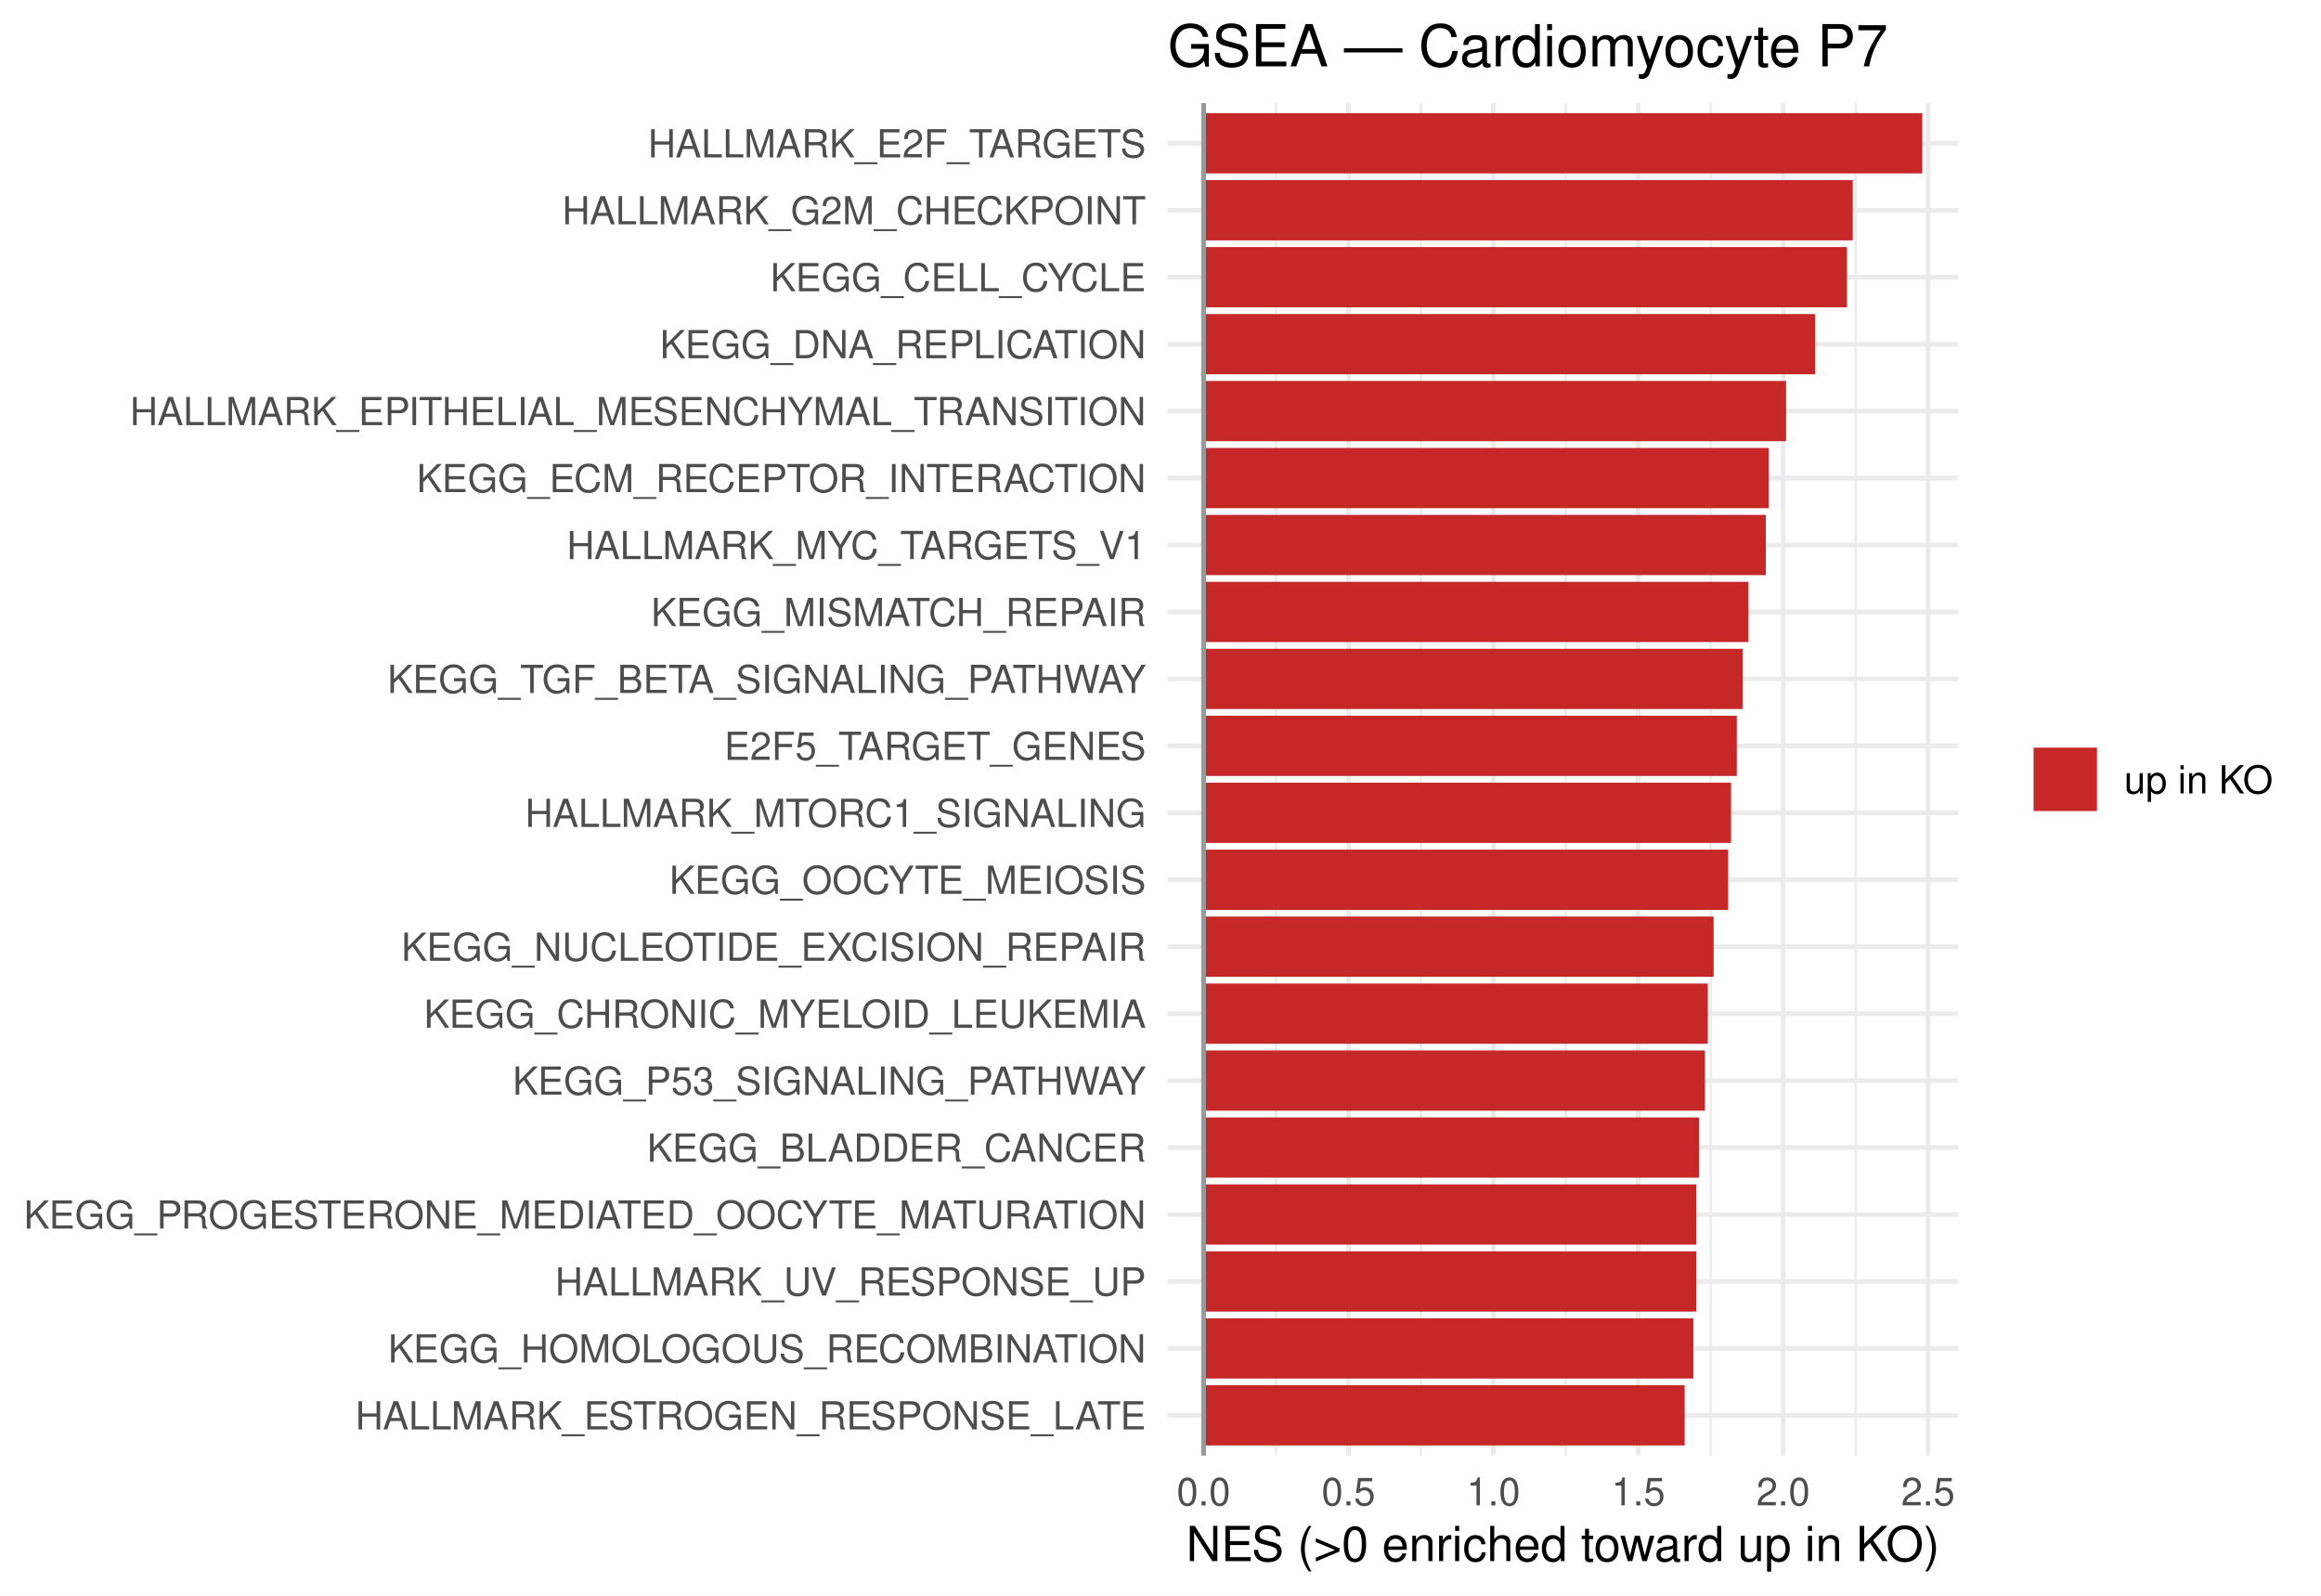
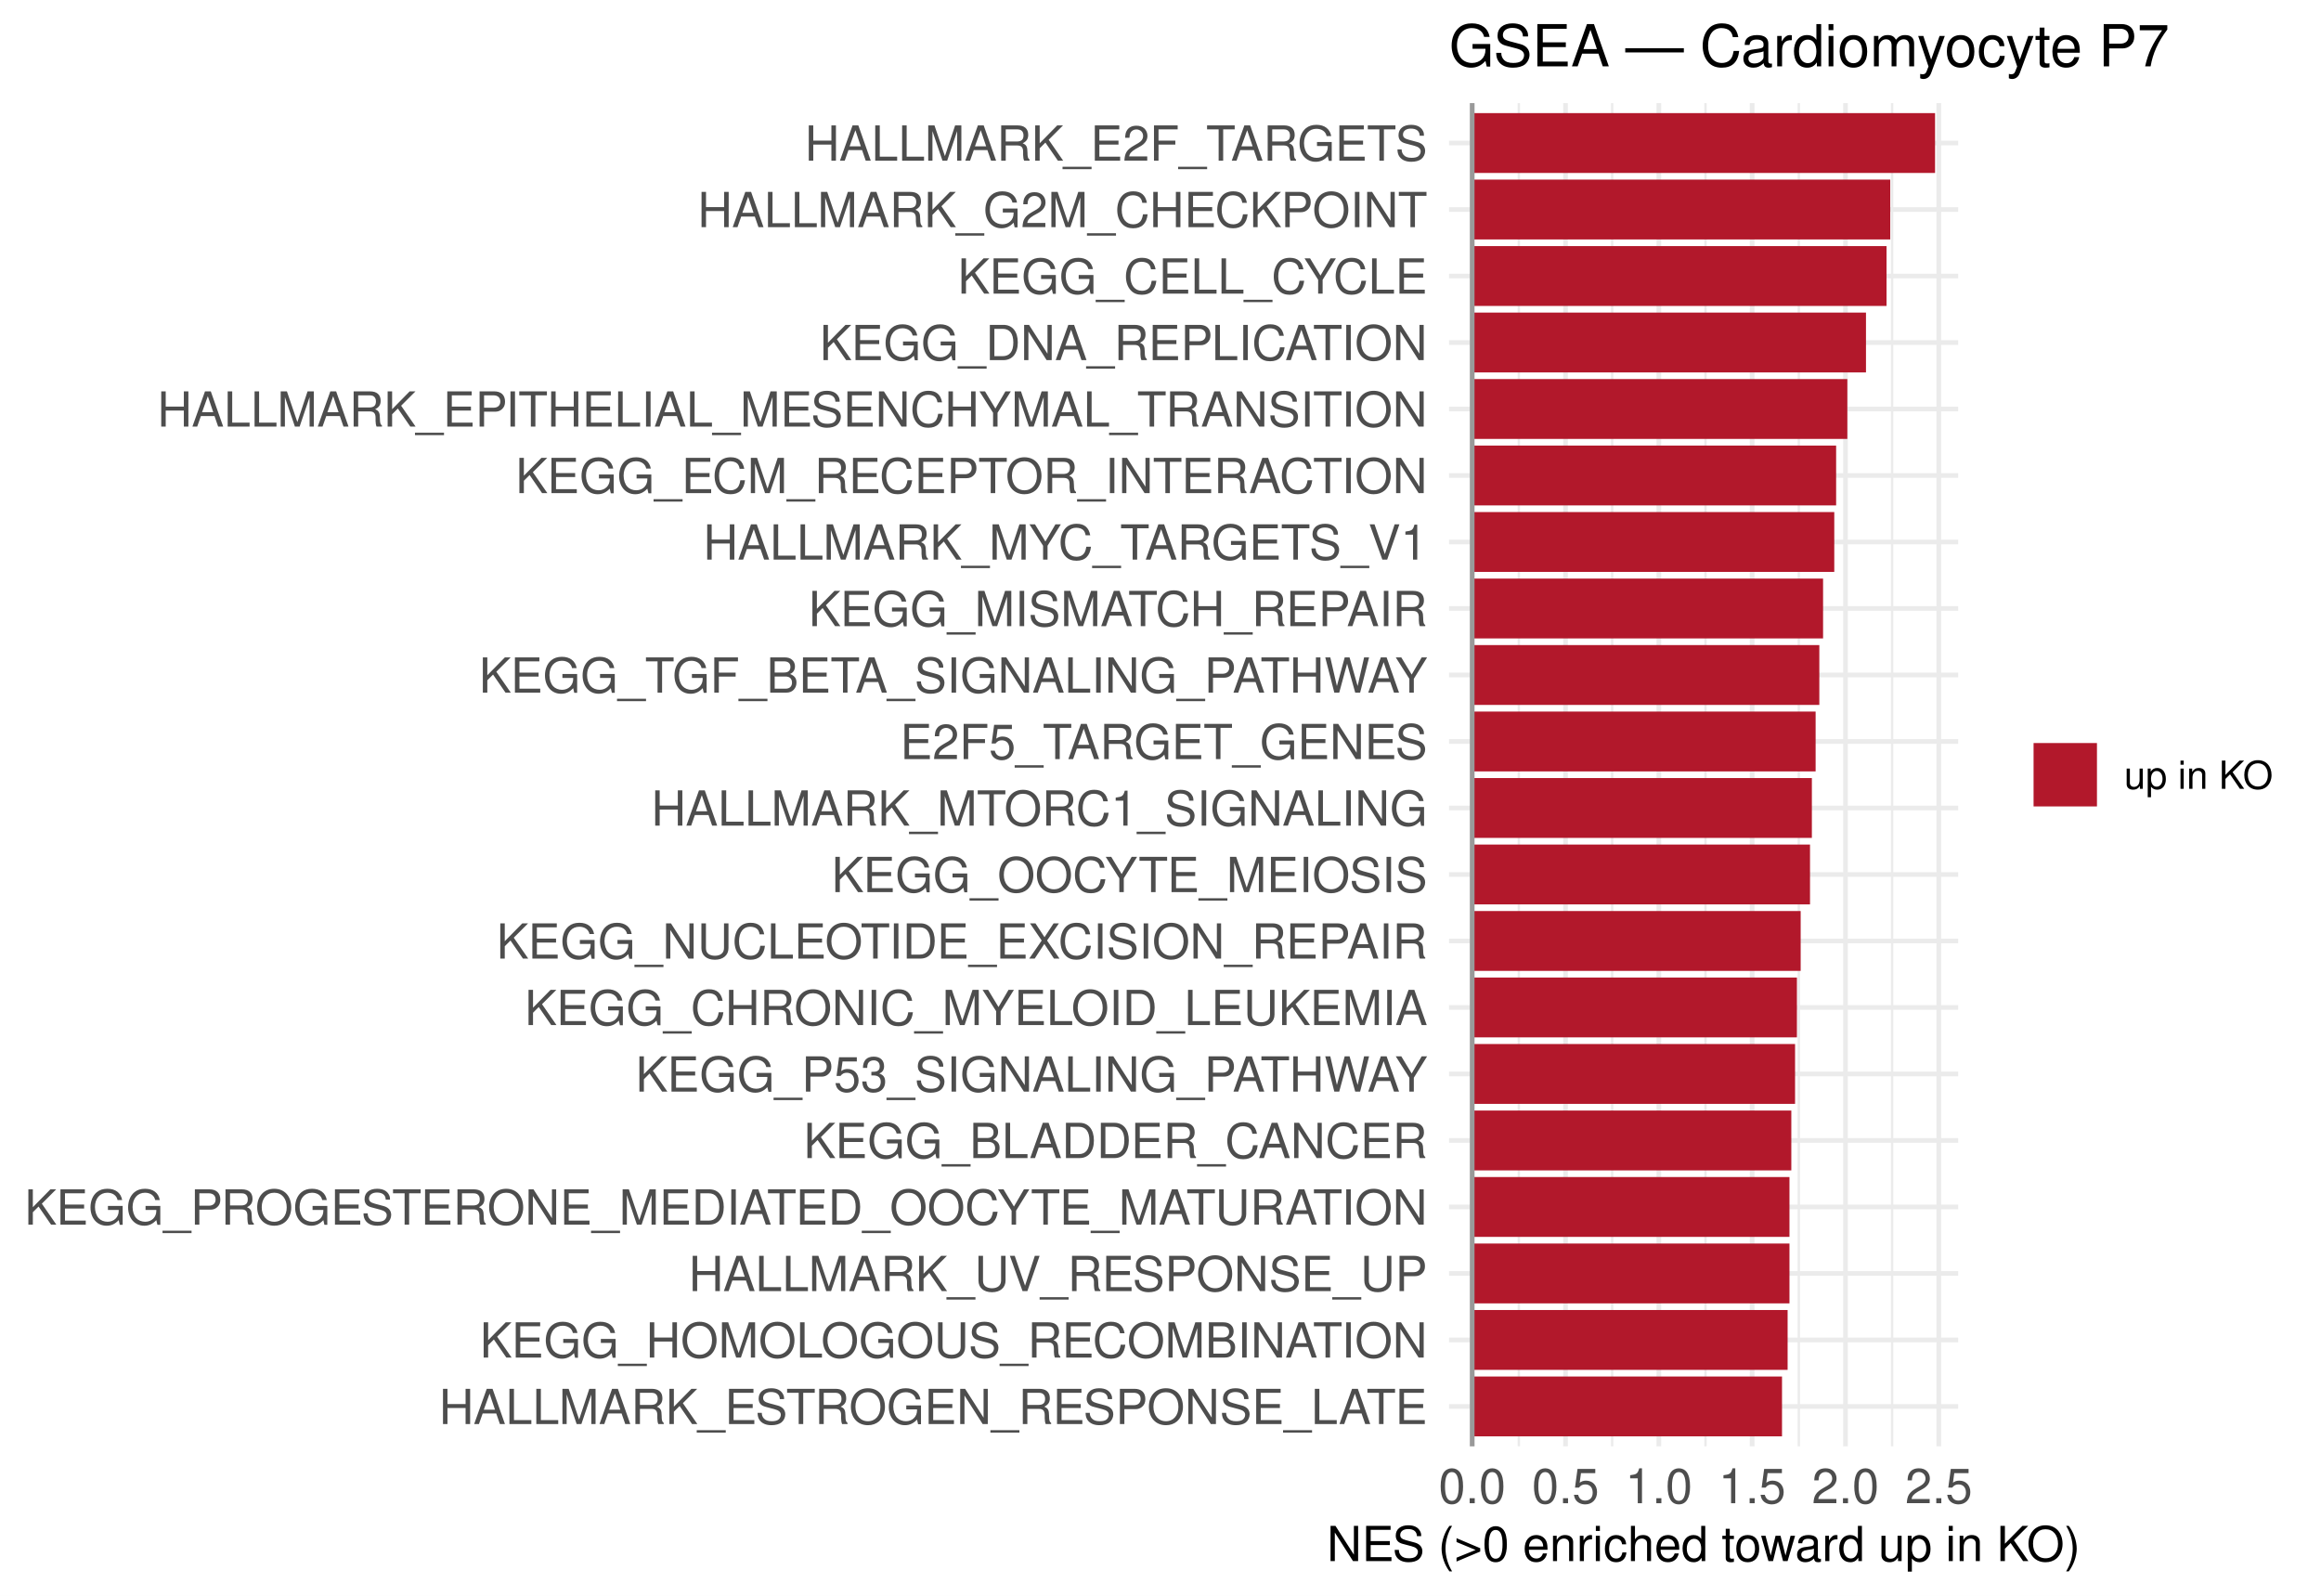
<svg xmlns="http://www.w3.org/2000/svg" width="576.00pt" height="396.00pt" viewBox="0 0 576.00 396.00">
  <g class="svglite">
    <defs>
      <style type="text/css">
    .svglite line, .svglite polyline, .svglite polygon, .svglite path, .svglite rect, .svglite circle {
      fill: none;
      stroke: #000000;
      stroke-linecap: round;
      stroke-linejoin: round;
      stroke-miterlimit: 10.00;
    }
    .svglite text {
      white-space: pre;
    }
    .svglite g.glyphgroup path {
      fill: inherit;
      stroke: none;
    }
  </style>
    </defs>
    <rect width="100%" height="100%" style="stroke: none; fill: #FFFFFF;" />
    <defs>
      <clipPath id="cpMC4wMHw1NzYuMDB8MC4wMHwzOTYuMDA=">
        <rect x="0.00" y="0.00" width="576.00" height="396.00" />
      </clipPath>
    </defs>
    <g clip-path="url(#cpMC4wMHw1NzYuMDB8MC4wMHwzOTYuMDA=)">
      <rect x="0.00" y="0" width="576.00" height="396.00" style="stroke-width: 1.16; stroke: none; fill: #FFFFFF;" />
    </g>
    <defs>
-       <clipPath id="cpMjg5Ljc4fDQ4NS45NnwyNS41OXwzNjEuMjA=">
-         <rect x="289.78" y="25.59" width="196.18" height="335.61" />
+       <clipPath id="cpMzU5LjYxfDQ4NS45NnwyNS41OXwzNTguOTI=">
+         <rect x="359.61" y="25.59" width="126.36" height="333.32" />
      </clipPath>
    </defs>
-     <g clip-path="url(#cpMjg5Ljc4fDQ4NS45NnwyNS41OXwzNjEuMjA=)">
-       <polyline points="316.68,361.20 316.68,25.59 " style="stroke-width: 0.58; stroke: #EBEBEB; stroke-linecap: butt;" />
-       <polyline points="352.63,361.20 352.63,25.59 " style="stroke-width: 0.58; stroke: #EBEBEB; stroke-linecap: butt;" />
-       <polyline points="388.59,361.20 388.59,25.59 " style="stroke-width: 0.58; stroke: #EBEBEB; stroke-linecap: butt;" />
-       <polyline points="424.55,361.20 424.55,25.59 " style="stroke-width: 0.58; stroke: #EBEBEB; stroke-linecap: butt;" />
-       <polyline points="460.51,361.20 460.51,25.59 " style="stroke-width: 0.58; stroke: #EBEBEB; stroke-linecap: butt;" />
-       <polyline points="289.78,351.23 485.96,351.23 " style="stroke-width: 1.16; stroke: #EBEBEB; stroke-linecap: butt;" />
-       <polyline points="289.78,334.62 485.96,334.62 " style="stroke-width: 1.16; stroke: #EBEBEB; stroke-linecap: butt;" />
-       <polyline points="289.78,318.00 485.96,318.00 " style="stroke-width: 1.16; stroke: #EBEBEB; stroke-linecap: butt;" />
-       <polyline points="289.78,301.39 485.96,301.39 " style="stroke-width: 1.16; stroke: #EBEBEB; stroke-linecap: butt;" />
-       <polyline points="289.78,284.77 485.96,284.77 " style="stroke-width: 1.16; stroke: #EBEBEB; stroke-linecap: butt;" />
-       <polyline points="289.78,268.16 485.96,268.16 " style="stroke-width: 1.16; stroke: #EBEBEB; stroke-linecap: butt;" />
-       <polyline points="289.78,251.54 485.96,251.54 " style="stroke-width: 1.16; stroke: #EBEBEB; stroke-linecap: butt;" />
-       <polyline points="289.78,234.93 485.96,234.93 " style="stroke-width: 1.16; stroke: #EBEBEB; stroke-linecap: butt;" />
-       <polyline points="289.78,218.32 485.96,218.32 " style="stroke-width: 1.16; stroke: #EBEBEB; stroke-linecap: butt;" />
-       <polyline points="289.78,201.70 485.96,201.70 " style="stroke-width: 1.16; stroke: #EBEBEB; stroke-linecap: butt;" />
-       <polyline points="289.78,185.09 485.96,185.09 " style="stroke-width: 1.16; stroke: #EBEBEB; stroke-linecap: butt;" />
-       <polyline points="289.78,168.47 485.96,168.47 " style="stroke-width: 1.16; stroke: #EBEBEB; stroke-linecap: butt;" />
-       <polyline points="289.78,151.86 485.96,151.86 " style="stroke-width: 1.16; stroke: #EBEBEB; stroke-linecap: butt;" />
-       <polyline points="289.78,135.25 485.96,135.25 " style="stroke-width: 1.16; stroke: #EBEBEB; stroke-linecap: butt;" />
-       <polyline points="289.78,118.63 485.96,118.63 " style="stroke-width: 1.16; stroke: #EBEBEB; stroke-linecap: butt;" />
-       <polyline points="289.78,102.02 485.96,102.02 " style="stroke-width: 1.16; stroke: #EBEBEB; stroke-linecap: butt;" />
-       <polyline points="289.78,85.40 485.96,85.40 " style="stroke-width: 1.16; stroke: #EBEBEB; stroke-linecap: butt;" />
-       <polyline points="289.78,68.79 485.96,68.79 " style="stroke-width: 1.16; stroke: #EBEBEB; stroke-linecap: butt;" />
-       <polyline points="289.78,52.17 485.96,52.17 " style="stroke-width: 1.16; stroke: #EBEBEB; stroke-linecap: butt;" />
-       <polyline points="289.78,35.56 485.96,35.56 " style="stroke-width: 1.16; stroke: #EBEBEB; stroke-linecap: butt;" />
-       <polyline points="298.70,361.20 298.70,25.59 " style="stroke-width: 1.16; stroke: #EBEBEB; stroke-linecap: butt;" />
-       <polyline points="334.65,361.20 334.65,25.59 " style="stroke-width: 1.16; stroke: #EBEBEB; stroke-linecap: butt;" />
-       <polyline points="370.61,361.20 370.61,25.59 " style="stroke-width: 1.16; stroke: #EBEBEB; stroke-linecap: butt;" />
-       <polyline points="406.57,361.20 406.57,25.59 " style="stroke-width: 1.16; stroke: #EBEBEB; stroke-linecap: butt;" />
-       <polyline points="442.53,361.20 442.53,25.59 " style="stroke-width: 1.16; stroke: #EBEBEB; stroke-linecap: butt;" />
-       <polyline points="478.48,361.20 478.48,25.59 " style="stroke-width: 1.16; stroke: #EBEBEB; stroke-linecap: butt;" />
-       <rect x="298.70" y="28.08" width="178.35" height="14.95" style="stroke-width: 1.16; stroke: none; stroke-linecap: butt; stroke-linejoin: miter; fill: #C62828;" />
-       <rect x="298.70" y="44.70" width="161.09" height="14.95" style="stroke-width: 1.16; stroke: none; stroke-linecap: butt; stroke-linejoin: miter; fill: #C62828;" />
-       <rect x="298.70" y="61.31" width="159.65" height="14.95" style="stroke-width: 1.16; stroke: none; stroke-linecap: butt; stroke-linejoin: miter; fill: #C62828;" />
-       <rect x="298.70" y="77.93" width="151.74" height="14.95" style="stroke-width: 1.16; stroke: none; stroke-linecap: butt; stroke-linejoin: miter; fill: #C62828;" />
-       <rect x="298.70" y="94.54" width="144.55" height="14.95" style="stroke-width: 1.16; stroke: none; stroke-linecap: butt; stroke-linejoin: miter; fill: #C62828;" />
-       <rect x="298.70" y="111.16" width="140.23" height="14.95" style="stroke-width: 1.16; stroke: none; stroke-linecap: butt; stroke-linejoin: miter; fill: #C62828;" />
-       <rect x="298.70" y="127.77" width="139.52" height="14.95" style="stroke-width: 1.16; stroke: none; stroke-linecap: butt; stroke-linejoin: miter; fill: #C62828;" />
-       <rect x="298.70" y="144.38" width="135.20" height="14.95" style="stroke-width: 1.16; stroke: none; stroke-linecap: butt; stroke-linejoin: miter; fill: #C62828;" />
-       <rect x="298.70" y="161.00" width="133.76" height="14.95" style="stroke-width: 1.16; stroke: none; stroke-linecap: butt; stroke-linejoin: miter; fill: #C62828;" />
-       <rect x="298.70" y="177.61" width="132.32" height="14.95" style="stroke-width: 1.16; stroke: none; stroke-linecap: butt; stroke-linejoin: miter; fill: #C62828;" />
-       <rect x="298.70" y="194.23" width="130.89" height="14.95" style="stroke-width: 1.16; stroke: none; stroke-linecap: butt; stroke-linejoin: miter; fill: #C62828;" />
-       <rect x="298.70" y="210.84" width="130.17" height="14.95" style="stroke-width: 1.16; stroke: none; stroke-linecap: butt; stroke-linejoin: miter; fill: #C62828;" />
-       <rect x="298.70" y="227.45" width="126.57" height="14.95" style="stroke-width: 1.16; stroke: none; stroke-linecap: butt; stroke-linejoin: miter; fill: #C62828;" />
-       <rect x="298.70" y="244.07" width="125.13" height="14.95" style="stroke-width: 1.16; stroke: none; stroke-linecap: butt; stroke-linejoin: miter; fill: #C62828;" />
-       <rect x="298.70" y="260.68" width="124.41" height="14.95" style="stroke-width: 1.16; stroke: none; stroke-linecap: butt; stroke-linejoin: miter; fill: #C62828;" />
-       <rect x="298.70" y="277.30" width="122.97" height="14.95" style="stroke-width: 1.16; stroke: none; stroke-linecap: butt; stroke-linejoin: miter; fill: #C62828;" />
-       <rect x="298.70" y="310.53" width="122.26" height="14.95" style="stroke-width: 1.16; stroke: none; stroke-linecap: butt; stroke-linejoin: miter; fill: #C62828;" />
-       <rect x="298.70" y="293.91" width="122.26" height="14.95" style="stroke-width: 1.16; stroke: none; stroke-linecap: butt; stroke-linejoin: miter; fill: #C62828;" />
-       <rect x="298.70" y="327.14" width="121.54" height="14.95" style="stroke-width: 1.16; stroke: none; stroke-linecap: butt; stroke-linejoin: miter; fill: #C62828;" />
-       <rect x="298.70" y="343.75" width="119.38" height="14.95" style="stroke-width: 1.16; stroke: none; stroke-linecap: butt; stroke-linejoin: miter; fill: #C62828;" />
-       <line x1="298.70" y1="361.20" x2="298.70" y2="25.59" style="stroke-width: 1.16; stroke: #999999; stroke-linecap: butt;" />
+     <g clip-path="url(#cpMzU5LjYxfDQ4NS45NnwyNS41OXwzNTguOTI=)">
+       <polyline points="376.93,358.92 376.93,25.59 " style="stroke-width: 0.58; stroke: #EBEBEB; stroke-linecap: butt;" />
+       <polyline points="400.09,358.92 400.09,25.59 " style="stroke-width: 0.58; stroke: #EBEBEB; stroke-linecap: butt;" />
+       <polyline points="423.25,358.92 423.25,25.59 " style="stroke-width: 0.58; stroke: #EBEBEB; stroke-linecap: butt;" />
+       <polyline points="446.41,358.92 446.41,25.59 " style="stroke-width: 0.58; stroke: #EBEBEB; stroke-linecap: butt;" />
+       <polyline points="469.57,358.92 469.57,25.59 " style="stroke-width: 0.58; stroke: #EBEBEB; stroke-linecap: butt;" />
+       <polyline points="359.61,349.02 485.96,349.02 " style="stroke-width: 1.16; stroke: #EBEBEB; stroke-linecap: butt;" />
+       <polyline points="359.61,332.51 485.96,332.51 " style="stroke-width: 1.16; stroke: #EBEBEB; stroke-linecap: butt;" />
+       <polyline points="359.61,316.01 485.96,316.01 " style="stroke-width: 1.16; stroke: #EBEBEB; stroke-linecap: butt;" />
+       <polyline points="359.61,299.51 485.96,299.51 " style="stroke-width: 1.16; stroke: #EBEBEB; stroke-linecap: butt;" />
+       <polyline points="359.61,283.01 485.96,283.01 " style="stroke-width: 1.16; stroke: #EBEBEB; stroke-linecap: butt;" />
+       <polyline points="359.61,266.51 485.96,266.51 " style="stroke-width: 1.16; stroke: #EBEBEB; stroke-linecap: butt;" />
+       <polyline points="359.61,250.01 485.96,250.01 " style="stroke-width: 1.16; stroke: #EBEBEB; stroke-linecap: butt;" />
+       <polyline points="359.61,233.51 485.96,233.51 " style="stroke-width: 1.16; stroke: #EBEBEB; stroke-linecap: butt;" />
+       <polyline points="359.61,217.01 485.96,217.01 " style="stroke-width: 1.16; stroke: #EBEBEB; stroke-linecap: butt;" />
+       <polyline points="359.61,200.50 485.96,200.50 " style="stroke-width: 1.16; stroke: #EBEBEB; stroke-linecap: butt;" />
+       <polyline points="359.61,184.00 485.96,184.00 " style="stroke-width: 1.16; stroke: #EBEBEB; stroke-linecap: butt;" />
+       <polyline points="359.61,167.50 485.96,167.50 " style="stroke-width: 1.16; stroke: #EBEBEB; stroke-linecap: butt;" />
+       <polyline points="359.61,151.00 485.96,151.00 " style="stroke-width: 1.16; stroke: #EBEBEB; stroke-linecap: butt;" />
+       <polyline points="359.61,134.50 485.96,134.50 " style="stroke-width: 1.16; stroke: #EBEBEB; stroke-linecap: butt;" />
+       <polyline points="359.61,118.00 485.96,118.00 " style="stroke-width: 1.16; stroke: #EBEBEB; stroke-linecap: butt;" />
+       <polyline points="359.61,101.50 485.96,101.50 " style="stroke-width: 1.16; stroke: #EBEBEB; stroke-linecap: butt;" />
+       <polyline points="359.61,85.00 485.96,85.00 " style="stroke-width: 1.16; stroke: #EBEBEB; stroke-linecap: butt;" />
+       <polyline points="359.61,68.50 485.96,68.50 " style="stroke-width: 1.16; stroke: #EBEBEB; stroke-linecap: butt;" />
+       <polyline points="359.61,51.99 485.96,51.99 " style="stroke-width: 1.16; stroke: #EBEBEB; stroke-linecap: butt;" />
+       <polyline points="359.61,35.49 485.96,35.49 " style="stroke-width: 1.16; stroke: #EBEBEB; stroke-linecap: butt;" />
+       <polyline points="365.35,358.92 365.35,25.59 " style="stroke-width: 1.16; stroke: #EBEBEB; stroke-linecap: butt;" />
+       <polyline points="388.51,358.92 388.51,25.59 " style="stroke-width: 1.16; stroke: #EBEBEB; stroke-linecap: butt;" />
+       <polyline points="411.67,358.92 411.67,25.59 " style="stroke-width: 1.16; stroke: #EBEBEB; stroke-linecap: butt;" />
+       <polyline points="434.83,358.92 434.83,25.59 " style="stroke-width: 1.16; stroke: #EBEBEB; stroke-linecap: butt;" />
+       <polyline points="457.99,358.92 457.99,25.59 " style="stroke-width: 1.16; stroke: #EBEBEB; stroke-linecap: butt;" />
+       <polyline points="481.15,358.92 481.15,25.59 " style="stroke-width: 1.16; stroke: #EBEBEB; stroke-linecap: butt;" />
+       <rect x="365.35" y="28.07" width="114.87" height="14.85" style="stroke-width: 1.16; stroke: none; stroke-linecap: butt; stroke-linejoin: miter; fill: #B2182B;" />
+       <rect x="365.35" y="44.57" width="103.75" height="14.85" style="stroke-width: 1.16; stroke: none; stroke-linecap: butt; stroke-linejoin: miter; fill: #B2182B;" />
+       <rect x="365.35" y="61.07" width="102.83" height="14.85" style="stroke-width: 1.16; stroke: none; stroke-linecap: butt; stroke-linejoin: miter; fill: #B2182B;" />
+       <rect x="365.35" y="77.57" width="97.73" height="14.85" style="stroke-width: 1.16; stroke: none; stroke-linecap: butt; stroke-linejoin: miter; fill: #B2182B;" />
+       <rect x="365.35" y="94.07" width="93.10" height="14.85" style="stroke-width: 1.16; stroke: none; stroke-linecap: butt; stroke-linejoin: miter; fill: #B2182B;" />
+       <rect x="365.35" y="110.57" width="90.32" height="14.85" style="stroke-width: 1.16; stroke: none; stroke-linecap: butt; stroke-linejoin: miter; fill: #B2182B;" />
+       <rect x="365.35" y="127.07" width="89.86" height="14.85" style="stroke-width: 1.16; stroke: none; stroke-linecap: butt; stroke-linejoin: miter; fill: #B2182B;" />
+       <rect x="365.35" y="143.58" width="87.08" height="14.85" style="stroke-width: 1.16; stroke: none; stroke-linecap: butt; stroke-linejoin: miter; fill: #B2182B;" />
+       <rect x="365.35" y="160.08" width="86.15" height="14.85" style="stroke-width: 1.16; stroke: none; stroke-linecap: butt; stroke-linejoin: miter; fill: #B2182B;" />
+       <rect x="365.35" y="176.58" width="85.23" height="14.85" style="stroke-width: 1.16; stroke: none; stroke-linecap: butt; stroke-linejoin: miter; fill: #B2182B;" />
+       <rect x="365.35" y="193.08" width="84.30" height="14.85" style="stroke-width: 1.16; stroke: none; stroke-linecap: butt; stroke-linejoin: miter; fill: #B2182B;" />
+       <rect x="365.35" y="209.58" width="83.84" height="14.85" style="stroke-width: 1.16; stroke: none; stroke-linecap: butt; stroke-linejoin: miter; fill: #B2182B;" />
+       <rect x="365.35" y="226.08" width="81.52" height="14.85" style="stroke-width: 1.16; stroke: none; stroke-linecap: butt; stroke-linejoin: miter; fill: #B2182B;" />
+       <rect x="365.35" y="242.58" width="80.59" height="14.85" style="stroke-width: 1.16; stroke: none; stroke-linecap: butt; stroke-linejoin: miter; fill: #B2182B;" />
+       <rect x="365.35" y="259.08" width="80.13" height="14.85" style="stroke-width: 1.16; stroke: none; stroke-linecap: butt; stroke-linejoin: miter; fill: #B2182B;" />
+       <rect x="365.35" y="275.59" width="79.20" height="14.85" style="stroke-width: 1.16; stroke: none; stroke-linecap: butt; stroke-linejoin: miter; fill: #B2182B;" />
+       <rect x="365.35" y="308.59" width="78.74" height="14.85" style="stroke-width: 1.16; stroke: none; stroke-linecap: butt; stroke-linejoin: miter; fill: #B2182B;" />
+       <rect x="365.35" y="292.09" width="78.74" height="14.85" style="stroke-width: 1.16; stroke: none; stroke-linecap: butt; stroke-linejoin: miter; fill: #B2182B;" />
+       <rect x="365.35" y="325.09" width="78.28" height="14.85" style="stroke-width: 1.16; stroke: none; stroke-linecap: butt; stroke-linejoin: miter; fill: #B2182B;" />
+       <rect x="365.35" y="341.59" width="76.89" height="14.85" style="stroke-width: 1.16; stroke: none; stroke-linecap: butt; stroke-linejoin: miter; fill: #B2182B;" />
+       <line x1="365.35" y1="358.92" x2="365.35" y2="25.59" style="stroke-width: 1.16; stroke: #999999; stroke-linecap: butt;" />
    </g>
    <g clip-path="url(#cpMC4wMHw1NzYuMDB8MC4wMHwzOTYuMDA=)">
-       <text x="284.40" y="354.73" text-anchor="end" style="font-size: 9.60px;fill: #4D4D4D; font-family: &quot;Nimbus Sans&quot;;" textLength="196.16px" lengthAdjust="spacingAndGlyphs">HALLMARK_ESTROGEN_RESPONSE_LATE</text>
-       <text x="284.40" y="338.11" text-anchor="end" style="font-size: 9.60px;fill: #4D4D4D; font-family: &quot;Nimbus Sans&quot;;" textLength="188.03px" lengthAdjust="spacingAndGlyphs">KEGG_HOMOLOGOUS_RECOMBINATION</text>
-       <text x="284.40" y="321.50" text-anchor="end" style="font-size: 9.60px;fill: #4D4D4D; font-family: &quot;Nimbus Sans&quot;;" textLength="146.58px" lengthAdjust="spacingAndGlyphs">HALLMARK_UV_RESPONSE_UP</text>
-       <text x="284.40" y="304.88" text-anchor="end" style="font-size: 9.60px;fill: #4D4D4D; font-family: &quot;Nimbus Sans&quot;;" textLength="278.42px" lengthAdjust="spacingAndGlyphs">KEGG_PROGESTERONE_MEDIATED_OOCYTE_MATURATION</text>
-       <text x="284.40" y="288.27" text-anchor="end" style="font-size: 9.60px;fill: #4D4D4D; font-family: &quot;Nimbus Sans&quot;;" textLength="123.78px" lengthAdjust="spacingAndGlyphs">KEGG_BLADDER_CANCER</text>
-       <text x="284.40" y="271.65" text-anchor="end" style="font-size: 9.60px;fill: #4D4D4D; font-family: &quot;Nimbus Sans&quot;;" textLength="157.12px" lengthAdjust="spacingAndGlyphs">KEGG_P53_SIGNALING_PATHWAY</text>
-       <text x="284.40" y="255.04" text-anchor="end" style="font-size: 9.60px;fill: #4D4D4D; font-family: &quot;Nimbus Sans&quot;;" textLength="179.11px" lengthAdjust="spacingAndGlyphs">KEGG_CHRONIC_MYELOID_LEUKEMIA</text>
-       <text x="284.40" y="238.43" text-anchor="end" style="font-size: 9.60px;fill: #4D4D4D; font-family: &quot;Nimbus Sans&quot;;" textLength="184.75px" lengthAdjust="spacingAndGlyphs">KEGG_NUCLEOTIDE_EXCISION_REPAIR</text>
-       <text x="284.40" y="221.81" text-anchor="end" style="font-size: 9.60px;fill: #4D4D4D; font-family: &quot;Nimbus Sans&quot;;" textLength="118.28px" lengthAdjust="spacingAndGlyphs">KEGG_OOCYTE_MEIOSIS</text>
-       <text x="284.40" y="205.20" text-anchor="end" style="font-size: 9.60px;fill: #4D4D4D; font-family: &quot;Nimbus Sans&quot;;" textLength="153.98px" lengthAdjust="spacingAndGlyphs">HALLMARK_MTORC1_SIGNALING</text>
-       <text x="284.40" y="188.58" text-anchor="end" style="font-size: 9.60px;fill: #4D4D4D; font-family: &quot;Nimbus Sans&quot;;" textLength="104.62px" lengthAdjust="spacingAndGlyphs">E2F5_TARGET_GENES</text>
-       <text x="284.40" y="171.97" text-anchor="end" style="font-size: 9.60px;fill: #4D4D4D; font-family: &quot;Nimbus Sans&quot;;" textLength="188.20px" lengthAdjust="spacingAndGlyphs">KEGG_TGF_BETA_SIGNALING_PATHWAY</text>
-       <text x="284.40" y="155.36" text-anchor="end" style="font-size: 9.60px;fill: #4D4D4D; font-family: &quot;Nimbus Sans&quot;;" textLength="122.80px" lengthAdjust="spacingAndGlyphs">KEGG_MISMATCH_REPAIR</text>
-       <text x="284.40" y="138.74" text-anchor="end" style="font-size: 9.60px;fill: #4D4D4D; font-family: &quot;Nimbus Sans&quot;;" textLength="143.69px" lengthAdjust="spacingAndGlyphs">HALLMARK_MYC_TARGETS_V1</text>
-       <text x="284.40" y="122.13" text-anchor="end" style="font-size: 9.60px;fill: #4D4D4D; font-family: &quot;Nimbus Sans&quot;;" textLength="180.95px" lengthAdjust="spacingAndGlyphs">KEGG_ECM_RECEPTOR_INTERACTION</text>
-       <text x="284.40" y="105.51" text-anchor="end" style="font-size: 9.60px;fill: #4D4D4D; font-family: &quot;Nimbus Sans&quot;;" textLength="252.00px" lengthAdjust="spacingAndGlyphs">HALLMARK_EPITHELIAL_MESENCHYMAL_TRANSITION</text>
-       <text x="284.40" y="88.90" text-anchor="end" style="font-size: 9.60px;fill: #4D4D4D; font-family: &quot;Nimbus Sans&quot;;" textLength="120.61px" lengthAdjust="spacingAndGlyphs">KEGG_DNA_REPLICATION</text>
-       <text x="284.40" y="72.28" text-anchor="end" style="font-size: 9.60px;fill: #4D4D4D; font-family: &quot;Nimbus Sans&quot;;" textLength="93.19px" lengthAdjust="spacingAndGlyphs">KEGG_CELL_CYCLE</text>
-       <text x="284.40" y="55.67" text-anchor="end" style="font-size: 9.60px;fill: #4D4D4D; font-family: &quot;Nimbus Sans&quot;;" textLength="144.80px" lengthAdjust="spacingAndGlyphs">HALLMARK_G2M_CHECKPOINT</text>
-       <text x="284.40" y="39.06" text-anchor="end" style="font-size: 9.60px;fill: #4D4D4D; font-family: &quot;Nimbus Sans&quot;;" textLength="123.53px" lengthAdjust="spacingAndGlyphs">HALLMARK_E2F_TARGETS</text>
-       <text x="298.70" y="373.57" text-anchor="middle" style="font-size: 9.60px;fill: #4D4D4D; font-family: &quot;Nimbus Sans&quot;;" textLength="13.33px" lengthAdjust="spacingAndGlyphs">0.0</text>
-       <text x="334.65" y="373.57" text-anchor="middle" style="font-size: 9.60px;fill: #4D4D4D; font-family: &quot;Nimbus Sans&quot;;" textLength="13.33px" lengthAdjust="spacingAndGlyphs">0.5</text>
-       <text x="370.61" y="373.57" text-anchor="middle" style="font-size: 9.60px;fill: #4D4D4D; font-family: &quot;Nimbus Sans&quot;;" textLength="13.33px" lengthAdjust="spacingAndGlyphs">1.0</text>
-       <text x="406.57" y="373.57" text-anchor="middle" style="font-size: 9.60px;fill: #4D4D4D; font-family: &quot;Nimbus Sans&quot;;" textLength="13.33px" lengthAdjust="spacingAndGlyphs">1.5</text>
-       <text x="442.53" y="373.57" text-anchor="middle" style="font-size: 9.60px;fill: #4D4D4D; font-family: &quot;Nimbus Sans&quot;;" textLength="13.33px" lengthAdjust="spacingAndGlyphs">2.0</text>
-       <text x="478.48" y="373.57" text-anchor="middle" style="font-size: 9.60px;fill: #4D4D4D; font-family: &quot;Nimbus Sans&quot;;" textLength="13.33px" lengthAdjust="spacingAndGlyphs">2.5</text>
-       <text x="387.87" y="387.40" text-anchor="middle" style="font-size: 12.00px; font-family: &quot;Nimbus Sans&quot;;" textLength="187.06px" lengthAdjust="spacingAndGlyphs">NES (&gt;0 enriched toward up in KO)</text>
-       <rect x="504.67" y="185.53" width="15.73" height="15.73" style="stroke-width: 1.16; stroke: none; stroke-linecap: butt; stroke-linejoin: miter; fill: #C62828;" />
-       <text x="527.15" y="196.89" style="font-size: 9.60px; font-family: &quot;Nimbus Sans&quot;;" textLength="36.89px" lengthAdjust="spacingAndGlyphs">up in KO</text>
-       <text x="289.78" y="16.47" style="font-size: 14.40px; font-family: &quot;Nimbus Sans&quot;;" textLength="178.64px" lengthAdjust="spacingAndGlyphs">GSEA — Cardiomyocyte P7</text>
+       <text x="354.23" y="353.39" text-anchor="end" style="font-size: 12.00px;fill: #4D4D4D; font-family: &quot;Nimbus Sans&quot;;" textLength="245.31px" lengthAdjust="spacingAndGlyphs">HALLMARK_ESTROGEN_RESPONSE_LATE</text>
+       <text x="354.23" y="336.89" text-anchor="end" style="font-size: 12.00px;fill: #4D4D4D; font-family: &quot;Nimbus Sans&quot;;" textLength="235.27px" lengthAdjust="spacingAndGlyphs">KEGG_HOMOLOGOUS_RECOMBINATION</text>
+       <text x="354.23" y="320.39" text-anchor="end" style="font-size: 12.00px;fill: #4D4D4D; font-family: &quot;Nimbus Sans&quot;;" textLength="183.34px" lengthAdjust="spacingAndGlyphs">HALLMARK_UV_RESPONSE_UP</text>
+       <text x="354.23" y="303.89" text-anchor="end" style="font-size: 12.00px;fill: #4D4D4D; font-family: &quot;Nimbus Sans&quot;;" textLength="348.25px" lengthAdjust="spacingAndGlyphs">KEGG_PROGESTERONE_MEDIATED_OOCYTE_MATURATION</text>
+       <text x="354.23" y="287.38" text-anchor="end" style="font-size: 12.00px;fill: #4D4D4D; font-family: &quot;Nimbus Sans&quot;;" textLength="154.86px" lengthAdjust="spacingAndGlyphs">KEGG_BLADDER_CANCER</text>
+       <text x="354.23" y="270.88" text-anchor="end" style="font-size: 12.00px;fill: #4D4D4D; font-family: &quot;Nimbus Sans&quot;;" textLength="196.53px" lengthAdjust="spacingAndGlyphs">KEGG_P53_SIGNALING_PATHWAY</text>
+       <text x="354.23" y="254.38" text-anchor="end" style="font-size: 12.00px;fill: #4D4D4D; font-family: &quot;Nimbus Sans&quot;;" textLength="224.11px" lengthAdjust="spacingAndGlyphs">KEGG_CHRONIC_MYELOID_LEUKEMIA</text>
+       <text x="354.23" y="237.88" text-anchor="end" style="font-size: 12.00px;fill: #4D4D4D; font-family: &quot;Nimbus Sans&quot;;" textLength="231.11px" lengthAdjust="spacingAndGlyphs">KEGG_NUCLEOTIDE_EXCISION_REPAIR</text>
+       <text x="354.23" y="221.38" text-anchor="end" style="font-size: 12.00px;fill: #4D4D4D; font-family: &quot;Nimbus Sans&quot;;" textLength="147.91px" lengthAdjust="spacingAndGlyphs">KEGG_OOCYTE_MEIOSIS</text>
+       <text x="354.23" y="204.88" text-anchor="end" style="font-size: 12.00px;fill: #4D4D4D; font-family: &quot;Nimbus Sans&quot;;" textLength="192.69px" lengthAdjust="spacingAndGlyphs">HALLMARK_MTORC1_SIGNALING</text>
+       <text x="354.23" y="188.38" text-anchor="end" style="font-size: 12.00px;fill: #4D4D4D; font-family: &quot;Nimbus Sans&quot;;" textLength="130.81px" lengthAdjust="spacingAndGlyphs">E2F5_TARGET_GENES</text>
+       <text x="354.23" y="171.88" text-anchor="end" style="font-size: 12.00px;fill: #4D4D4D; font-family: &quot;Nimbus Sans&quot;;" textLength="235.36px" lengthAdjust="spacingAndGlyphs">KEGG_TGF_BETA_SIGNALING_PATHWAY</text>
+       <text x="354.23" y="155.38" text-anchor="end" style="font-size: 12.00px;fill: #4D4D4D; font-family: &quot;Nimbus Sans&quot;;" textLength="153.61px" lengthAdjust="spacingAndGlyphs">KEGG_MISMATCH_REPAIR</text>
+       <text x="354.23" y="138.87" text-anchor="end" style="font-size: 12.00px;fill: #4D4D4D; font-family: &quot;Nimbus Sans&quot;;" textLength="179.73px" lengthAdjust="spacingAndGlyphs">HALLMARK_MYC_TARGETS_V1</text>
+       <text x="354.23" y="122.37" text-anchor="end" style="font-size: 12.00px;fill: #4D4D4D; font-family: &quot;Nimbus Sans&quot;;" textLength="226.34px" lengthAdjust="spacingAndGlyphs">KEGG_ECM_RECEPTOR_INTERACTION</text>
+       <text x="354.23" y="105.87" text-anchor="end" style="font-size: 12.00px;fill: #4D4D4D; font-family: &quot;Nimbus Sans&quot;;" textLength="315.28px" lengthAdjust="spacingAndGlyphs">HALLMARK_EPITHELIAL_MESENCHYMAL_TRANSITION</text>
+       <text x="354.23" y="89.37" text-anchor="end" style="font-size: 12.00px;fill: #4D4D4D; font-family: &quot;Nimbus Sans&quot;;" textLength="150.88px" lengthAdjust="spacingAndGlyphs">KEGG_DNA_REPLICATION</text>
+       <text x="354.23" y="72.87" text-anchor="end" style="font-size: 12.00px;fill: #4D4D4D; font-family: &quot;Nimbus Sans&quot;;" textLength="116.59px" lengthAdjust="spacingAndGlyphs">KEGG_CELL_CYCLE</text>
+       <text x="354.23" y="56.37" text-anchor="end" style="font-size: 12.00px;fill: #4D4D4D; font-family: &quot;Nimbus Sans&quot;;" textLength="181.17px" lengthAdjust="spacingAndGlyphs">HALLMARK_G2M_CHECKPOINT</text>
+       <text x="354.23" y="39.87" text-anchor="end" style="font-size: 12.00px;fill: #4D4D4D; font-family: &quot;Nimbus Sans&quot;;" textLength="154.50px" lengthAdjust="spacingAndGlyphs">HALLMARK_E2F_TARGETS</text>
+       <text x="365.35" y="373.04" text-anchor="middle" style="font-size: 12.00px;fill: #4D4D4D; font-family: &quot;Nimbus Sans&quot;;" textLength="16.69px" lengthAdjust="spacingAndGlyphs">0.0</text>
+       <text x="388.51" y="373.04" text-anchor="middle" style="font-size: 12.00px;fill: #4D4D4D; font-family: &quot;Nimbus Sans&quot;;" textLength="16.69px" lengthAdjust="spacingAndGlyphs">0.5</text>
+       <text x="411.67" y="373.04" text-anchor="middle" style="font-size: 12.00px;fill: #4D4D4D; font-family: &quot;Nimbus Sans&quot;;" textLength="16.69px" lengthAdjust="spacingAndGlyphs">1.0</text>
+       <text x="434.83" y="373.04" text-anchor="middle" style="font-size: 12.00px;fill: #4D4D4D; font-family: &quot;Nimbus Sans&quot;;" textLength="16.69px" lengthAdjust="spacingAndGlyphs">1.5</text>
+       <text x="457.99" y="373.04" text-anchor="middle" style="font-size: 12.00px;fill: #4D4D4D; font-family: &quot;Nimbus Sans&quot;;" textLength="16.69px" lengthAdjust="spacingAndGlyphs">2.0</text>
+       <text x="481.15" y="373.04" text-anchor="middle" style="font-size: 12.00px;fill: #4D4D4D; font-family: &quot;Nimbus Sans&quot;;" textLength="16.69px" lengthAdjust="spacingAndGlyphs">2.5</text>
+       <text x="422.79" y="387.40" text-anchor="middle" style="font-size: 12.00px; font-family: &quot;Nimbus Sans&quot;;" textLength="187.06px" lengthAdjust="spacingAndGlyphs">NES (&gt;0 enriched toward up in KO)</text>
+       <rect x="504.67" y="184.39" width="15.73" height="15.73" style="stroke-width: 1.16; stroke: none; stroke-linecap: butt; stroke-linejoin: miter; fill: #B2182B;" />
+       <text x="527.15" y="195.75" style="font-size: 9.60px; font-family: &quot;Nimbus Sans&quot;;" textLength="36.89px" lengthAdjust="spacingAndGlyphs">up in KO</text>
+       <text x="359.61" y="16.47" style="font-size: 14.40px; font-family: &quot;Nimbus Sans&quot;;" textLength="178.64px" lengthAdjust="spacingAndGlyphs">GSEA — Cardiomyocyte P7</text>
    </g>
  </g>
</svg>
